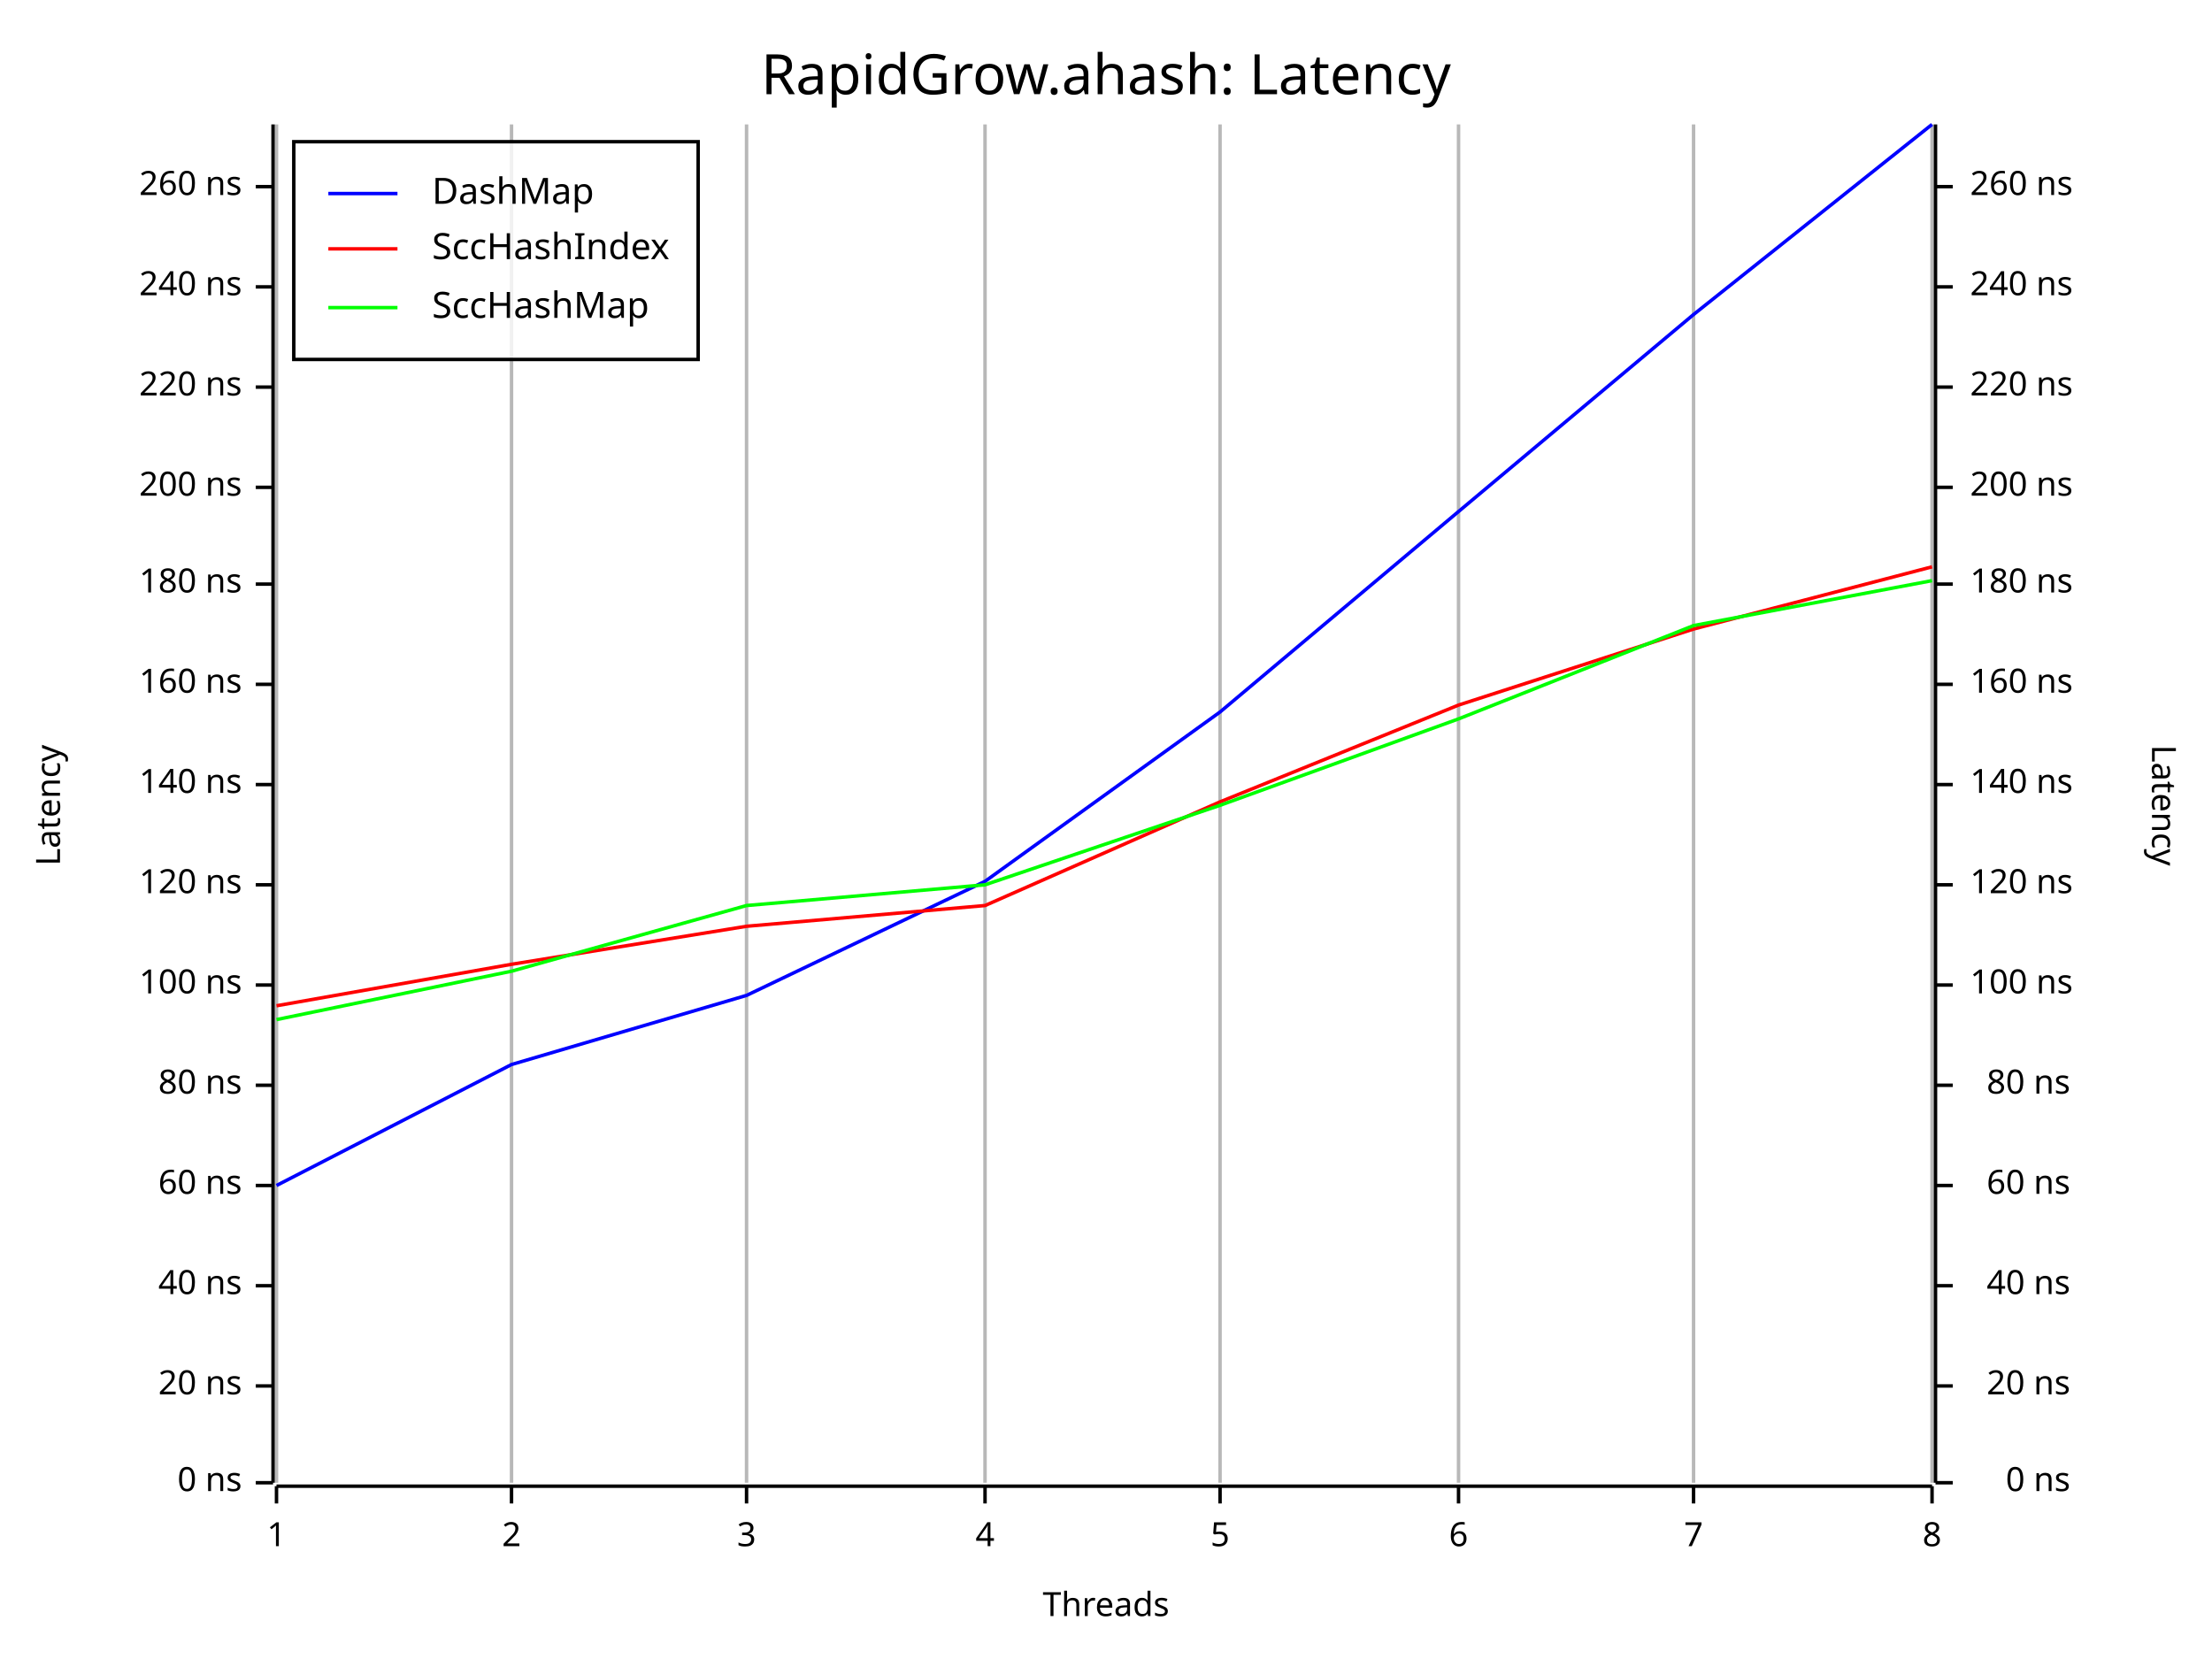
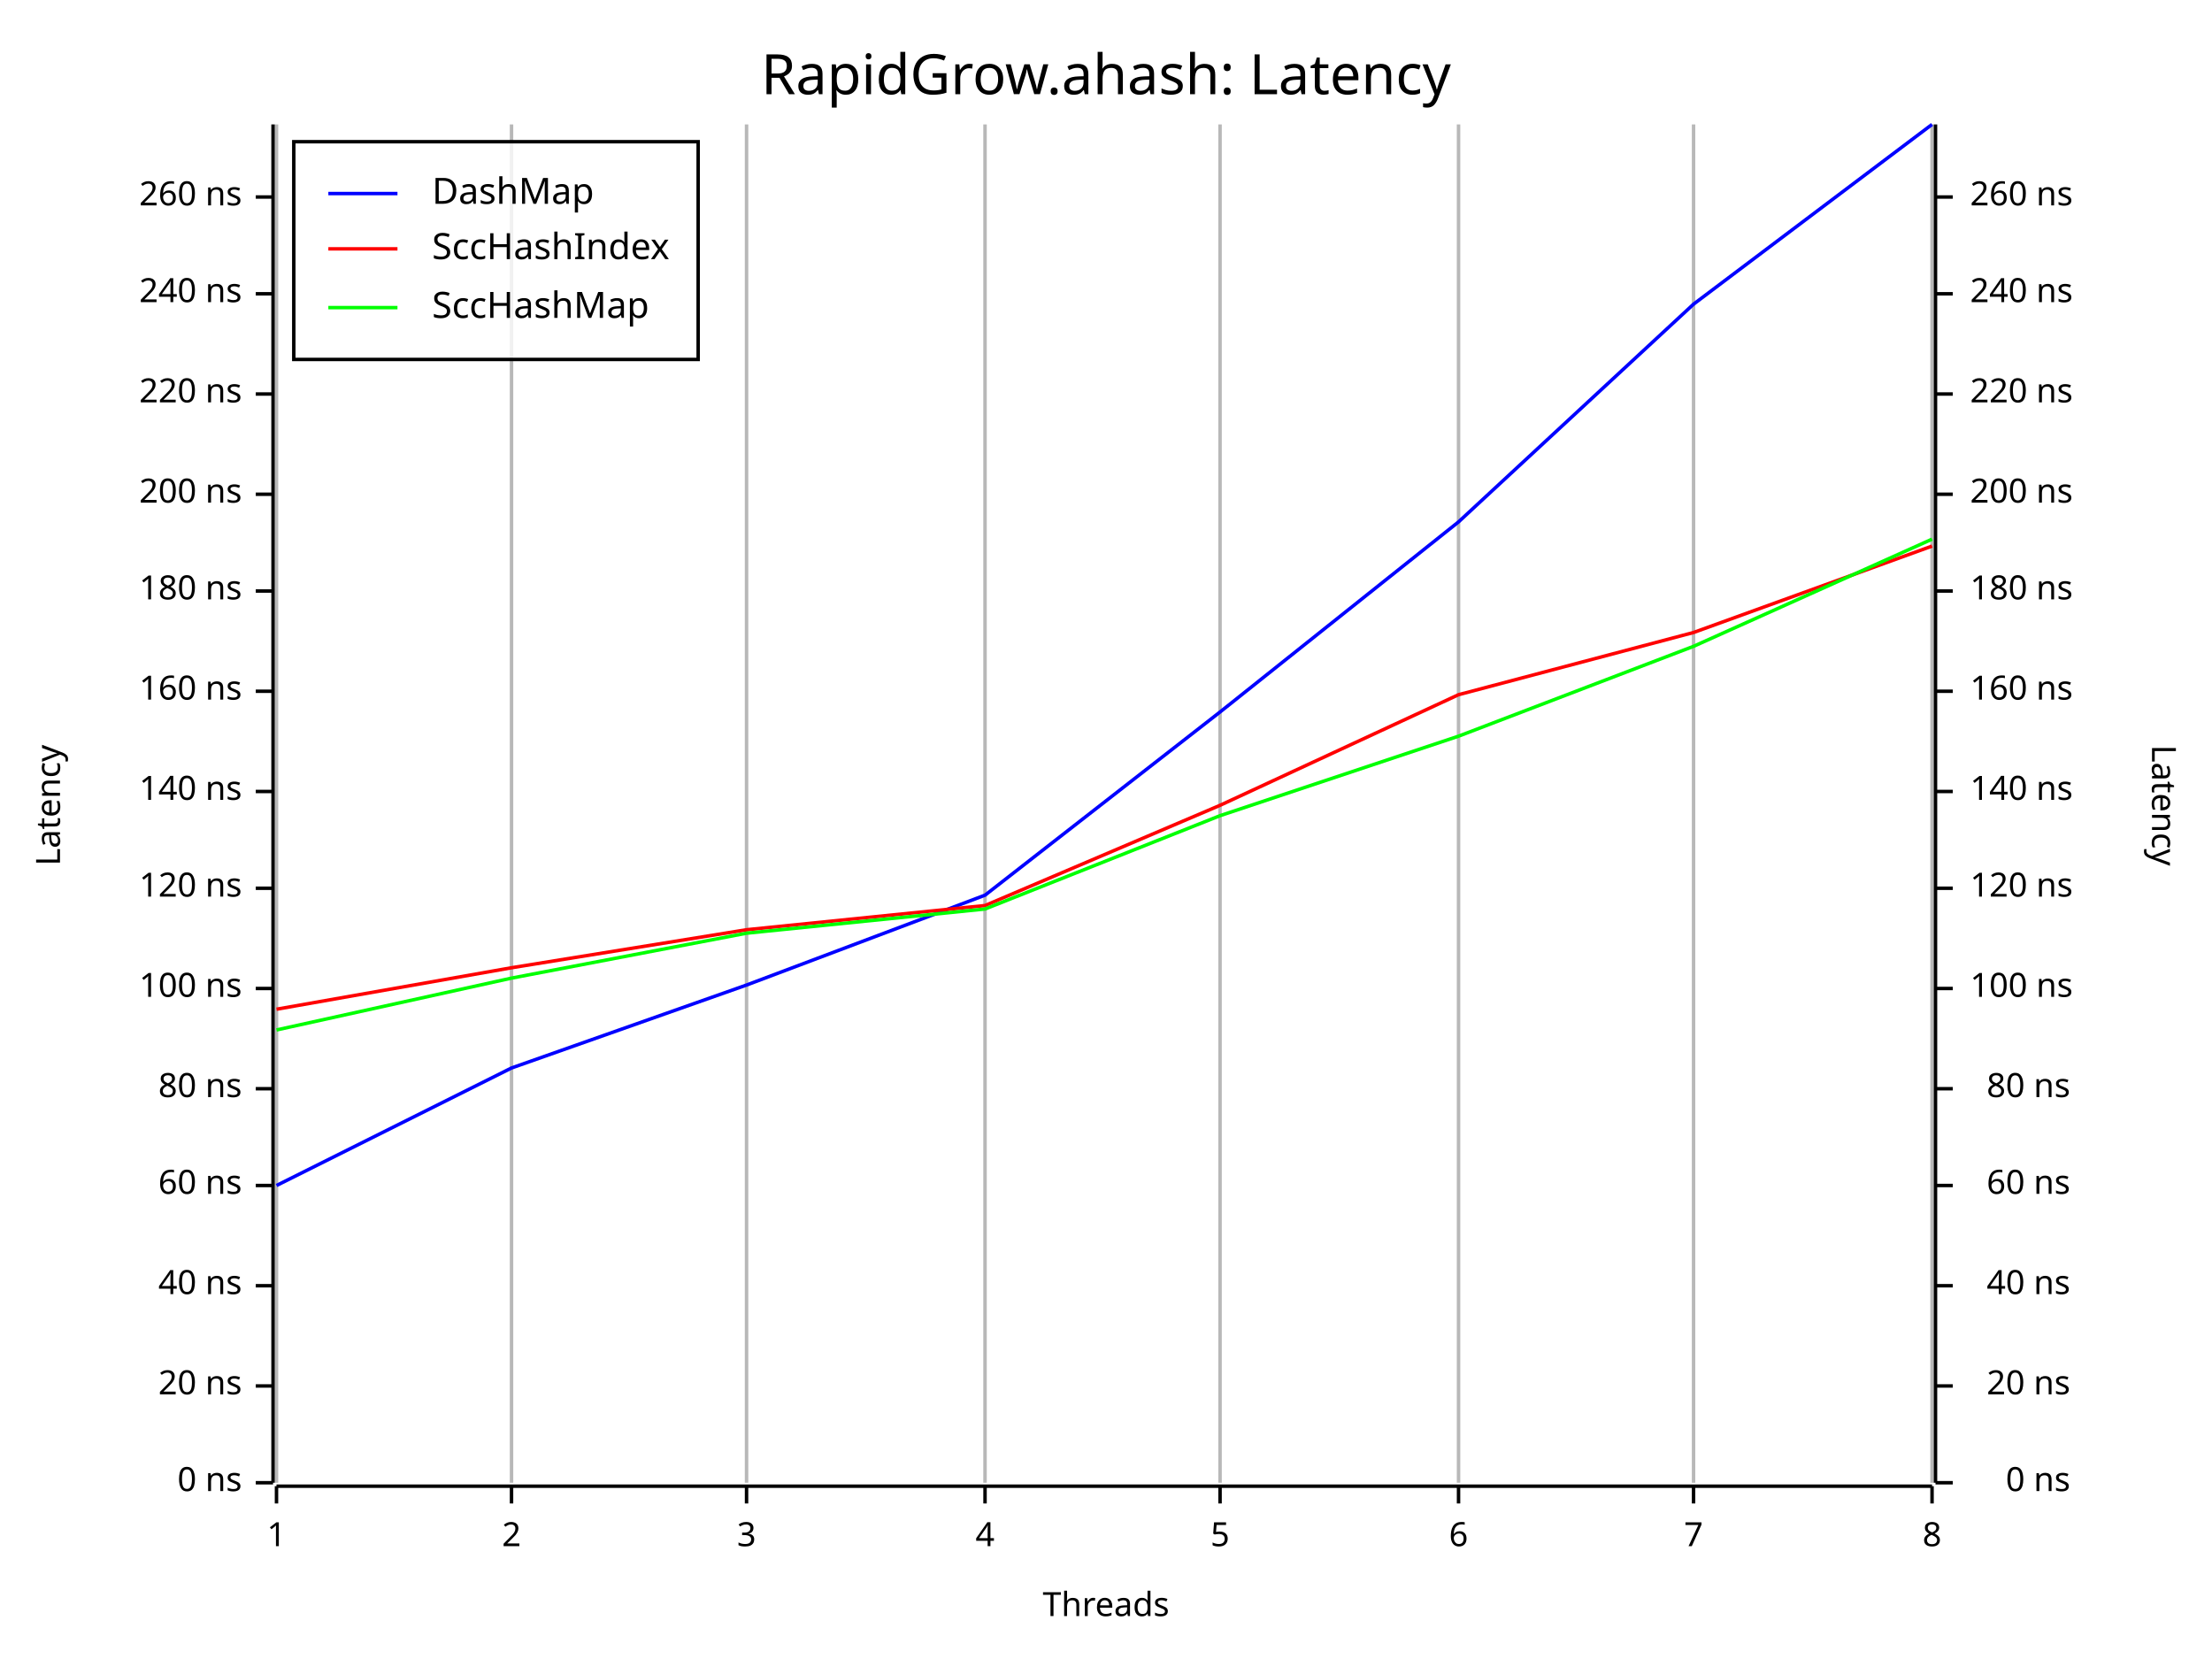
<svg xmlns="http://www.w3.org/2000/svg" width="640" height="480" viewBox="0 0 640 480">
  <rect x="0" y="0" width="640" height="480" opacity="1" fill="#FFFFFF" stroke="none" />
  <text x="320" y="15" dy="0.76em" text-anchor="middle" font-family="Fira Code" font-size="16.129" opacity="1" fill="#000000">
RapidGrow.ahash: Latency
</text>
  <line opacity="0.1" stroke="#000000" stroke-width="1" x1="80" y1="429" x2="80" y2="36" />
  <line opacity="0.1" stroke="#000000" stroke-width="1" x1="148" y1="429" x2="148" y2="36" />
  <line opacity="0.1" stroke="#000000" stroke-width="1" x1="216" y1="429" x2="216" y2="36" />
  <line opacity="0.1" stroke="#000000" stroke-width="1" x1="285" y1="429" x2="285" y2="36" />
  <line opacity="0.1" stroke="#000000" stroke-width="1" x1="353" y1="429" x2="353" y2="36" />
  <line opacity="0.1" stroke="#000000" stroke-width="1" x1="422" y1="429" x2="422" y2="36" />
  <line opacity="0.1" stroke="#000000" stroke-width="1" x1="490" y1="429" x2="490" y2="36" />
  <line opacity="0.1" stroke="#000000" stroke-width="1" x1="559" y1="429" x2="559" y2="36" />
  <text x="10" y="233" dy="0.76em" text-anchor="middle" font-family="sans-serif" font-size="9.677" opacity="1" fill="#000000" transform="rotate(270, 10, 233)">
Latency
</text>
  <text x="320" y="470" dy="-0.5ex" text-anchor="middle" font-family="sans-serif" font-size="9.677" opacity="1" fill="#000000">
Threads
</text>
  <text x="630" y="233" dy="0.76em" text-anchor="middle" font-family="sans-serif" font-size="9.677" opacity="1" fill="#000000" transform="rotate(90, 630, 233)">
Latency
</text>
  <line opacity="0.2" stroke="#000000" stroke-width="1" x1="80" y1="429" x2="80" y2="36" />
  <line opacity="0.2" stroke="#000000" stroke-width="1" x1="148" y1="429" x2="148" y2="36" />
  <line opacity="0.2" stroke="#000000" stroke-width="1" x1="216" y1="429" x2="216" y2="36" />
  <line opacity="0.2" stroke="#000000" stroke-width="1" x1="285" y1="429" x2="285" y2="36" />
  <line opacity="0.2" stroke="#000000" stroke-width="1" x1="353" y1="429" x2="353" y2="36" />
  <line opacity="0.2" stroke="#000000" stroke-width="1" x1="422" y1="429" x2="422" y2="36" />
  <line opacity="0.2" stroke="#000000" stroke-width="1" x1="490" y1="429" x2="490" y2="36" />
  <line opacity="0.2" stroke="#000000" stroke-width="1" x1="559" y1="429" x2="559" y2="36" />
  <polyline fill="none" opacity="1" stroke="#000000" stroke-width="1" points="79,36 79,429 " />
  <text x="70" y="429" dy="0.5ex" text-anchor="end" font-family="sans-serif" font-size="9.677" opacity="1" fill="#000000">
0 ns
</text>
  <polyline fill="none" opacity="1" stroke="#000000" stroke-width="1" points="74,429 79,429 " />
  <text x="70" y="401" dy="0.5ex" text-anchor="end" font-family="sans-serif" font-size="9.677" opacity="1" fill="#000000">
20 ns
</text>
  <polyline fill="none" opacity="1" stroke="#000000" stroke-width="1" points="74,401 79,401 " />
  <text x="70" y="372" dy="0.5ex" text-anchor="end" font-family="sans-serif" font-size="9.677" opacity="1" fill="#000000">
40 ns
</text>
  <polyline fill="none" opacity="1" stroke="#000000" stroke-width="1" points="74,372 79,372 " />
  <text x="70" y="343" dy="0.5ex" text-anchor="end" font-family="sans-serif" font-size="9.677" opacity="1" fill="#000000">
60 ns
</text>
  <polyline fill="none" opacity="1" stroke="#000000" stroke-width="1" points="74,343 79,343 " />
-   <text x="70" y="314" dy="0.5ex" text-anchor="end" font-family="sans-serif" font-size="9.677" opacity="1" fill="#000000">
+   <text x="70" y="315" dy="0.5ex" text-anchor="end" font-family="sans-serif" font-size="9.677" opacity="1" fill="#000000">
80 ns
</text>
-   <polyline fill="none" opacity="1" stroke="#000000" stroke-width="1" points="74,314 79,314 " />
-   <text x="70" y="285" dy="0.5ex" text-anchor="end" font-family="sans-serif" font-size="9.677" opacity="1" fill="#000000">
+   <polyline fill="none" opacity="1" stroke="#000000" stroke-width="1" points="74,315 79,315 " />
+   <text x="70" y="286" dy="0.5ex" text-anchor="end" font-family="sans-serif" font-size="9.677" opacity="1" fill="#000000">
100 ns
</text>
-   <polyline fill="none" opacity="1" stroke="#000000" stroke-width="1" points="74,285 79,285 " />
-   <text x="70" y="256" dy="0.5ex" text-anchor="end" font-family="sans-serif" font-size="9.677" opacity="1" fill="#000000">
+   <polyline fill="none" opacity="1" stroke="#000000" stroke-width="1" points="74,286 79,286 " />
+   <text x="70" y="257" dy="0.5ex" text-anchor="end" font-family="sans-serif" font-size="9.677" opacity="1" fill="#000000">
120 ns
</text>
-   <polyline fill="none" opacity="1" stroke="#000000" stroke-width="1" points="74,256 79,256 " />
-   <text x="70" y="227" dy="0.5ex" text-anchor="end" font-family="sans-serif" font-size="9.677" opacity="1" fill="#000000">
+   <polyline fill="none" opacity="1" stroke="#000000" stroke-width="1" points="74,257 79,257 " />
+   <text x="70" y="229" dy="0.5ex" text-anchor="end" font-family="sans-serif" font-size="9.677" opacity="1" fill="#000000">
140 ns
</text>
-   <polyline fill="none" opacity="1" stroke="#000000" stroke-width="1" points="74,227 79,227 " />
-   <text x="70" y="198" dy="0.5ex" text-anchor="end" font-family="sans-serif" font-size="9.677" opacity="1" fill="#000000">
+   <polyline fill="none" opacity="1" stroke="#000000" stroke-width="1" points="74,229 79,229 " />
+   <text x="70" y="200" dy="0.5ex" text-anchor="end" font-family="sans-serif" font-size="9.677" opacity="1" fill="#000000">
160 ns
</text>
-   <polyline fill="none" opacity="1" stroke="#000000" stroke-width="1" points="74,198 79,198 " />
-   <text x="70" y="169" dy="0.5ex" text-anchor="end" font-family="sans-serif" font-size="9.677" opacity="1" fill="#000000">
+   <polyline fill="none" opacity="1" stroke="#000000" stroke-width="1" points="74,200 79,200 " />
+   <text x="70" y="171" dy="0.5ex" text-anchor="end" font-family="sans-serif" font-size="9.677" opacity="1" fill="#000000">
180 ns
</text>
-   <polyline fill="none" opacity="1" stroke="#000000" stroke-width="1" points="74,169 79,169 " />
-   <text x="70" y="141" dy="0.5ex" text-anchor="end" font-family="sans-serif" font-size="9.677" opacity="1" fill="#000000">
+   <polyline fill="none" opacity="1" stroke="#000000" stroke-width="1" points="74,171 79,171 " />
+   <text x="70" y="143" dy="0.5ex" text-anchor="end" font-family="sans-serif" font-size="9.677" opacity="1" fill="#000000">
200 ns
</text>
-   <polyline fill="none" opacity="1" stroke="#000000" stroke-width="1" points="74,141 79,141 " />
-   <text x="70" y="112" dy="0.5ex" text-anchor="end" font-family="sans-serif" font-size="9.677" opacity="1" fill="#000000">
+   <polyline fill="none" opacity="1" stroke="#000000" stroke-width="1" points="74,143 79,143 " />
+   <text x="70" y="114" dy="0.5ex" text-anchor="end" font-family="sans-serif" font-size="9.677" opacity="1" fill="#000000">
220 ns
</text>
-   <polyline fill="none" opacity="1" stroke="#000000" stroke-width="1" points="74,112 79,112 " />
-   <text x="70" y="83" dy="0.5ex" text-anchor="end" font-family="sans-serif" font-size="9.677" opacity="1" fill="#000000">
+   <polyline fill="none" opacity="1" stroke="#000000" stroke-width="1" points="74,114 79,114 " />
+   <text x="70" y="85" dy="0.5ex" text-anchor="end" font-family="sans-serif" font-size="9.677" opacity="1" fill="#000000">
240 ns
</text>
-   <polyline fill="none" opacity="1" stroke="#000000" stroke-width="1" points="74,83 79,83 " />
-   <text x="70" y="54" dy="0.5ex" text-anchor="end" font-family="sans-serif" font-size="9.677" opacity="1" fill="#000000">
+   <polyline fill="none" opacity="1" stroke="#000000" stroke-width="1" points="74,85 79,85 " />
+   <text x="70" y="57" dy="0.5ex" text-anchor="end" font-family="sans-serif" font-size="9.677" opacity="1" fill="#000000">
260 ns
</text>
-   <polyline fill="none" opacity="1" stroke="#000000" stroke-width="1" points="74,54 79,54 " />
+   <polyline fill="none" opacity="1" stroke="#000000" stroke-width="1" points="74,57 79,57 " />
  <polyline fill="none" opacity="1" stroke="#000000" stroke-width="1" points="80,430 559,430 " />
  <text x="80" y="440" dy="0.76em" text-anchor="middle" font-family="sans-serif" font-size="9.677" opacity="1" fill="#000000">
1
</text>
  <polyline fill="none" opacity="1" stroke="#000000" stroke-width="1" points="80,430 80,435 " />
  <text x="148" y="440" dy="0.76em" text-anchor="middle" font-family="sans-serif" font-size="9.677" opacity="1" fill="#000000">
2
</text>
  <polyline fill="none" opacity="1" stroke="#000000" stroke-width="1" points="148,430 148,435 " />
  <text x="216" y="440" dy="0.76em" text-anchor="middle" font-family="sans-serif" font-size="9.677" opacity="1" fill="#000000">
3
</text>
  <polyline fill="none" opacity="1" stroke="#000000" stroke-width="1" points="216,430 216,435 " />
  <text x="285" y="440" dy="0.76em" text-anchor="middle" font-family="sans-serif" font-size="9.677" opacity="1" fill="#000000">
4
</text>
  <polyline fill="none" opacity="1" stroke="#000000" stroke-width="1" points="285,430 285,435 " />
  <text x="353" y="440" dy="0.76em" text-anchor="middle" font-family="sans-serif" font-size="9.677" opacity="1" fill="#000000">
5
</text>
  <polyline fill="none" opacity="1" stroke="#000000" stroke-width="1" points="353,430 353,435 " />
  <text x="422" y="440" dy="0.76em" text-anchor="middle" font-family="sans-serif" font-size="9.677" opacity="1" fill="#000000">
6
</text>
  <polyline fill="none" opacity="1" stroke="#000000" stroke-width="1" points="422,430 422,435 " />
  <text x="490" y="440" dy="0.76em" text-anchor="middle" font-family="sans-serif" font-size="9.677" opacity="1" fill="#000000">
7
</text>
  <polyline fill="none" opacity="1" stroke="#000000" stroke-width="1" points="490,430 490,435 " />
  <text x="559" y="440" dy="0.76em" text-anchor="middle" font-family="sans-serif" font-size="9.677" opacity="1" fill="#000000">
8
</text>
  <polyline fill="none" opacity="1" stroke="#000000" stroke-width="1" points="559,430 559,435 " />
  <polyline fill="none" opacity="1" stroke="#000000" stroke-width="1" points="560,36 560,429 " />
  <text x="599" y="429" dy="0.5ex" text-anchor="end" font-family="sans-serif" font-size="9.677" opacity="1" fill="#000000">
0 ns
</text>
  <polyline fill="none" opacity="1" stroke="#000000" stroke-width="1" points="560,429 565,429 " />
  <text x="599" y="401" dy="0.5ex" text-anchor="end" font-family="sans-serif" font-size="9.677" opacity="1" fill="#000000">
20 ns
</text>
  <polyline fill="none" opacity="1" stroke="#000000" stroke-width="1" points="560,401 565,401 " />
  <text x="599" y="372" dy="0.5ex" text-anchor="end" font-family="sans-serif" font-size="9.677" opacity="1" fill="#000000">
40 ns
</text>
  <polyline fill="none" opacity="1" stroke="#000000" stroke-width="1" points="560,372 565,372 " />
  <text x="599" y="343" dy="0.5ex" text-anchor="end" font-family="sans-serif" font-size="9.677" opacity="1" fill="#000000">
60 ns
</text>
  <polyline fill="none" opacity="1" stroke="#000000" stroke-width="1" points="560,343 565,343 " />
-   <text x="599" y="314" dy="0.5ex" text-anchor="end" font-family="sans-serif" font-size="9.677" opacity="1" fill="#000000">
+   <text x="599" y="315" dy="0.5ex" text-anchor="end" font-family="sans-serif" font-size="9.677" opacity="1" fill="#000000">
80 ns
</text>
-   <polyline fill="none" opacity="1" stroke="#000000" stroke-width="1" points="560,314 565,314 " />
-   <text x="570" y="285" dy="0.5ex" text-anchor="start" font-family="sans-serif" font-size="9.677" opacity="1" fill="#000000">
+   <polyline fill="none" opacity="1" stroke="#000000" stroke-width="1" points="560,315 565,315 " />
+   <text x="570" y="286" dy="0.5ex" text-anchor="start" font-family="sans-serif" font-size="9.677" opacity="1" fill="#000000">
100 ns
</text>
-   <polyline fill="none" opacity="1" stroke="#000000" stroke-width="1" points="560,285 565,285 " />
-   <text x="570" y="256" dy="0.5ex" text-anchor="start" font-family="sans-serif" font-size="9.677" opacity="1" fill="#000000">
+   <polyline fill="none" opacity="1" stroke="#000000" stroke-width="1" points="560,286 565,286 " />
+   <text x="570" y="257" dy="0.5ex" text-anchor="start" font-family="sans-serif" font-size="9.677" opacity="1" fill="#000000">
120 ns
</text>
-   <polyline fill="none" opacity="1" stroke="#000000" stroke-width="1" points="560,256 565,256 " />
-   <text x="570" y="227" dy="0.5ex" text-anchor="start" font-family="sans-serif" font-size="9.677" opacity="1" fill="#000000">
+   <polyline fill="none" opacity="1" stroke="#000000" stroke-width="1" points="560,257 565,257 " />
+   <text x="570" y="229" dy="0.5ex" text-anchor="start" font-family="sans-serif" font-size="9.677" opacity="1" fill="#000000">
140 ns
</text>
-   <polyline fill="none" opacity="1" stroke="#000000" stroke-width="1" points="560,227 565,227 " />
-   <text x="570" y="198" dy="0.5ex" text-anchor="start" font-family="sans-serif" font-size="9.677" opacity="1" fill="#000000">
+   <polyline fill="none" opacity="1" stroke="#000000" stroke-width="1" points="560,229 565,229 " />
+   <text x="570" y="200" dy="0.5ex" text-anchor="start" font-family="sans-serif" font-size="9.677" opacity="1" fill="#000000">
160 ns
</text>
-   <polyline fill="none" opacity="1" stroke="#000000" stroke-width="1" points="560,198 565,198 " />
-   <text x="570" y="169" dy="0.5ex" text-anchor="start" font-family="sans-serif" font-size="9.677" opacity="1" fill="#000000">
+   <polyline fill="none" opacity="1" stroke="#000000" stroke-width="1" points="560,200 565,200 " />
+   <text x="570" y="171" dy="0.5ex" text-anchor="start" font-family="sans-serif" font-size="9.677" opacity="1" fill="#000000">
180 ns
</text>
-   <polyline fill="none" opacity="1" stroke="#000000" stroke-width="1" points="560,169 565,169 " />
-   <text x="570" y="141" dy="0.5ex" text-anchor="start" font-family="sans-serif" font-size="9.677" opacity="1" fill="#000000">
+   <polyline fill="none" opacity="1" stroke="#000000" stroke-width="1" points="560,171 565,171 " />
+   <text x="570" y="143" dy="0.5ex" text-anchor="start" font-family="sans-serif" font-size="9.677" opacity="1" fill="#000000">
200 ns
</text>
-   <polyline fill="none" opacity="1" stroke="#000000" stroke-width="1" points="560,141 565,141 " />
-   <text x="570" y="112" dy="0.5ex" text-anchor="start" font-family="sans-serif" font-size="9.677" opacity="1" fill="#000000">
+   <polyline fill="none" opacity="1" stroke="#000000" stroke-width="1" points="560,143 565,143 " />
+   <text x="570" y="114" dy="0.5ex" text-anchor="start" font-family="sans-serif" font-size="9.677" opacity="1" fill="#000000">
220 ns
</text>
-   <polyline fill="none" opacity="1" stroke="#000000" stroke-width="1" points="560,112 565,112 " />
-   <text x="570" y="83" dy="0.5ex" text-anchor="start" font-family="sans-serif" font-size="9.677" opacity="1" fill="#000000">
+   <polyline fill="none" opacity="1" stroke="#000000" stroke-width="1" points="560,114 565,114 " />
+   <text x="570" y="85" dy="0.5ex" text-anchor="start" font-family="sans-serif" font-size="9.677" opacity="1" fill="#000000">
240 ns
</text>
-   <polyline fill="none" opacity="1" stroke="#000000" stroke-width="1" points="560,83 565,83 " />
-   <text x="570" y="54" dy="0.5ex" text-anchor="start" font-family="sans-serif" font-size="9.677" opacity="1" fill="#000000">
+   <polyline fill="none" opacity="1" stroke="#000000" stroke-width="1" points="560,85 565,85 " />
+   <text x="570" y="57" dy="0.5ex" text-anchor="start" font-family="sans-serif" font-size="9.677" opacity="1" fill="#000000">
260 ns
</text>
-   <polyline fill="none" opacity="1" stroke="#000000" stroke-width="1" points="560,54 565,54 " />
-   <polyline fill="none" opacity="1" stroke="#0000FF" stroke-width="1" points="80,343 148,308 216,288 285,255 353,206 422,148 490,91 559,36 " />
-   <polyline fill="none" opacity="1" stroke="#FF0000" stroke-width="1" points="80,291 148,279 216,268 285,262 353,232 422,204 490,182 559,164 " />
-   <polyline fill="none" opacity="1" stroke="#00FF00" stroke-width="1" points="80,295 148,281 216,262 285,256 353,233 422,208 490,181 559,168 " />
+   <polyline fill="none" opacity="1" stroke="#000000" stroke-width="1" points="560,57 565,57 " />
+   <polyline fill="none" opacity="1" stroke="#0000FF" stroke-width="1" points="80,343 148,309 216,285 285,259 353,206 422,151 490,88 559,36 " />
+   <polyline fill="none" opacity="1" stroke="#FF0000" stroke-width="1" points="80,292 148,280 216,269 285,262 353,233 422,201 490,183 559,158 " />
+   <polyline fill="none" opacity="1" stroke="#00FF00" stroke-width="1" points="80,298 148,283 216,270 285,263 353,236 422,213 490,187 559,156 " />
  <rect x="85" y="41" width="117" height="63" opacity="0.8" fill="#FFFFFF" stroke="none" />
  <rect x="85" y="41" width="117" height="63" opacity="1" fill="none" stroke="#000000" />
  <text x="125" y="51" dy="0.76em" text-anchor="start" font-family="Fira Code" font-size="10.484" opacity="1" fill="#000000">
DashMap
</text>
  <text x="125" y="67" dy="0.76em" text-anchor="start" font-family="Fira Code" font-size="10.484" opacity="1" fill="#000000">
SccHashIndex
</text>
  <text x="125" y="84" dy="0.76em" text-anchor="start" font-family="Fira Code" font-size="10.484" opacity="1" fill="#000000">
SccHashMap
</text>
  <polyline fill="none" opacity="1" stroke="#0000FF" stroke-width="1" points="95,56 115,56 " />
  <polyline fill="none" opacity="1" stroke="#FF0000" stroke-width="1" points="95,72 115,72 " />
  <polyline fill="none" opacity="1" stroke="#00FF00" stroke-width="1" points="95,89 115,89 " />
</svg>
